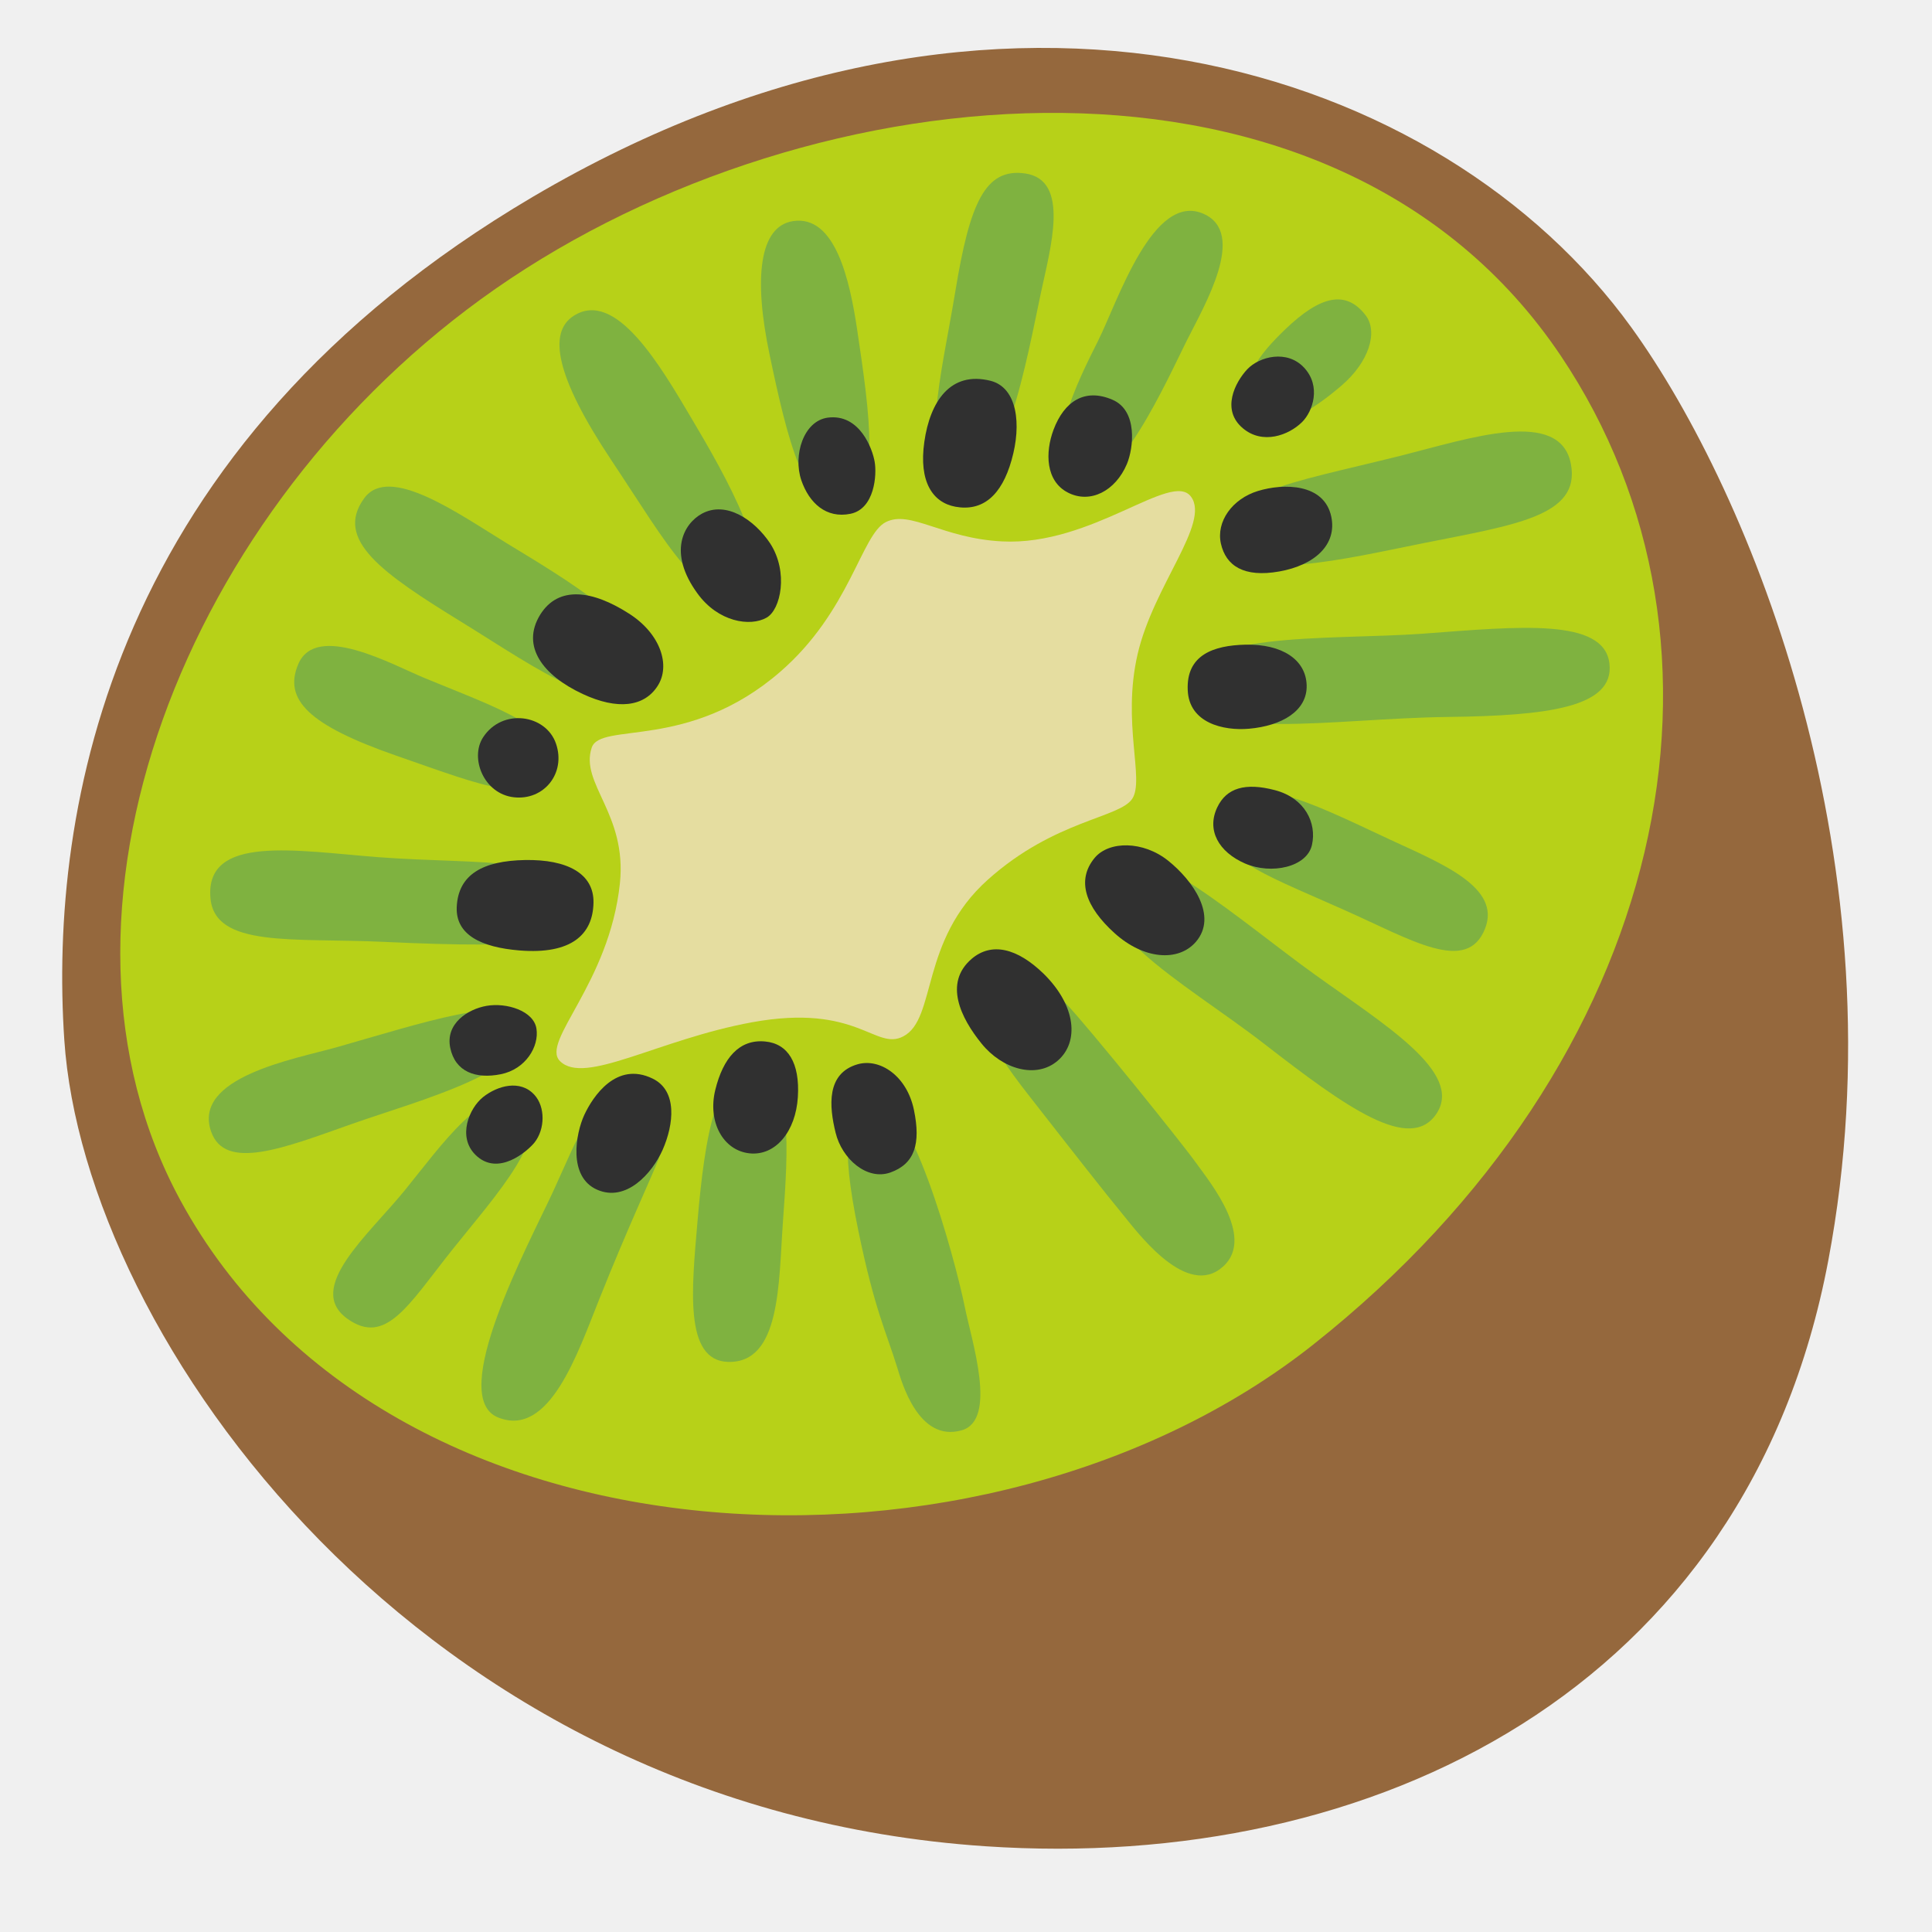
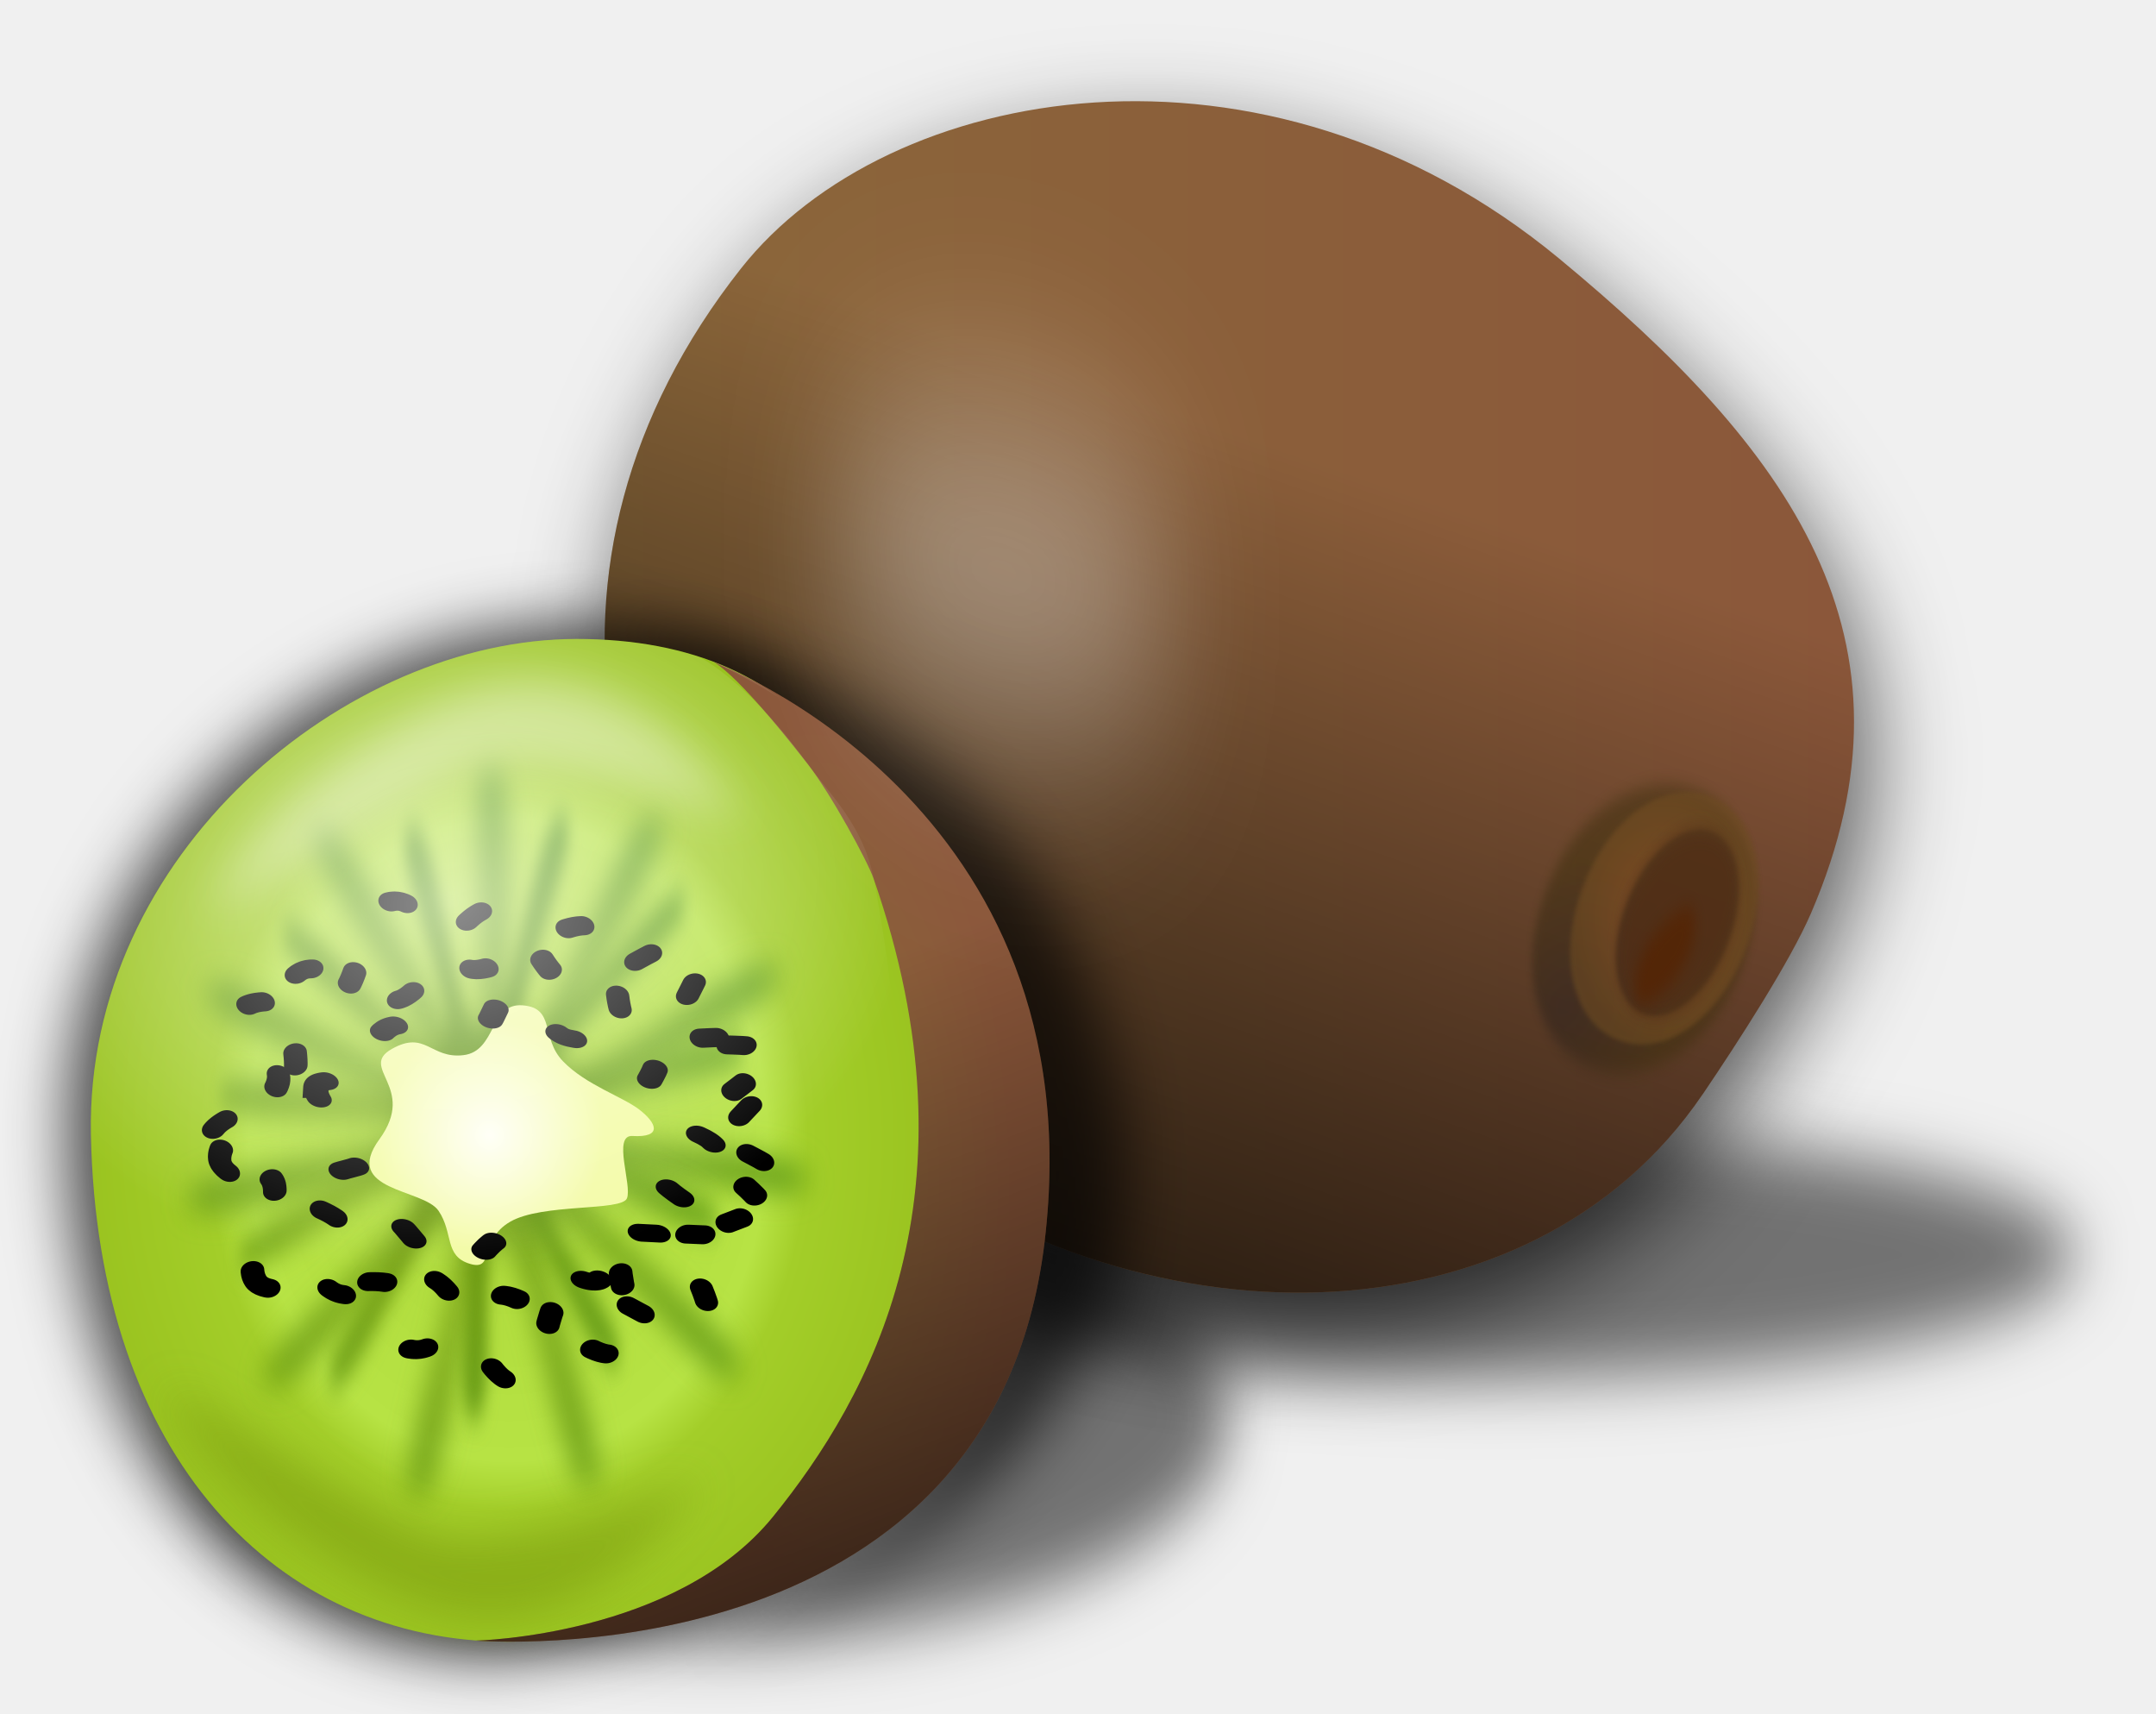
- <svg xmlns="http://www.w3.org/2000/svg" width="74" height="74" viewBox="0 0 74 74" fill="none">
-   <path d="M2.463 39.833C3.226 51.222 16.031 69.259 37.746 70.716C52.586 71.716 66.924 64.733 70.028 48.279C72.884 33.156 67.091 18.916 62.484 12.54C55.292 2.59 38.428 -3.07 20.408 7.539C4.203 17.095 1.873 31.005 2.463 39.833Z" fill="#95683D" />
-   <path d="M6.914 45.984C14.771 60.437 37.804 61.408 50.308 51.494C64.039 40.608 67.236 24.721 59.778 13.621C51.118 0.734 31.167 2.573 18.974 11.065C7.013 19.402 0.983 35.075 6.914 45.984Z" fill="#B7D118" />
-   <path d="M22.663 28.64C22.206 30.016 24.021 31.161 23.744 33.832C23.339 37.676 20.697 39.891 21.448 40.642C22.391 41.584 25.2 39.816 28.802 39.156C32.849 38.416 33.525 40.261 34.601 39.694C35.884 39.018 35.225 36.029 37.838 33.693C40.399 31.398 42.897 31.334 43.371 30.589C43.845 29.849 42.966 27.686 43.573 25.056C44.18 22.425 46.36 20.038 45.62 19.026C44.88 18.014 41.845 20.917 38.382 20.737C36.092 20.622 34.873 19.523 33.93 19.997C32.988 20.471 32.566 23.408 29.883 25.732C26.368 28.779 22.998 27.629 22.663 28.64Z" fill="#E5DDA0" />
-   <path d="M46.105 8.192C44.169 7.325 42.816 11.534 42.064 13.043C41.313 14.551 39.769 17.511 41.365 18.321C42.723 19.015 44.758 14.442 45.458 13.043C46.163 11.643 47.759 8.932 46.105 8.192Z" fill="#7FB240" />
-   <path d="M48.21 15.846C48.88 16.627 50.262 15.725 51.366 14.783C52.442 13.869 52.794 12.707 52.303 12.071C51.551 11.1 50.58 11.32 49.233 12.609C48.245 13.563 47.239 14.713 48.21 15.846Z" fill="#7FB240" />
-   <path d="M47.187 20.801C47.557 22.373 51.592 21.391 54.535 20.801C58.038 20.101 60.535 19.766 60.171 17.783C59.767 15.598 56.281 16.794 53.656 17.454C49.181 18.569 46.73 18.853 47.187 20.801Z" fill="#7FB240" />
-   <path d="M45.643 26.438C45.926 28.467 51.083 27.513 55.448 27.461C59.275 27.415 61.842 27.097 61.645 25.414C61.437 23.657 58.177 23.998 54.517 24.27C50.846 24.536 45.313 24.125 45.643 26.438Z" fill="#7FB240" />
-   <path d="M47.111 31.19C46.504 32.866 47.99 33.294 51.476 34.849C54.055 35.994 56.188 37.335 56.882 35.566C57.506 33.976 55.211 33.075 53.222 32.15C49.99 30.635 47.73 29.49 47.111 31.19Z" fill="#7FB240" />
-   <path d="M42.723 33.103C40.983 35.341 45.296 37.561 48.424 39.983C51.569 42.423 54.02 44.18 55.026 42.648C56.061 41.064 53.002 39.232 50.308 37.289C47.614 35.352 43.677 31.872 42.723 33.103Z" fill="#7FB240" />
-   <path d="M38.411 38C37.306 38.838 37.734 39.816 39.382 41.926C41.105 44.134 42.417 45.805 42.955 46.452C43.492 47.1 45.319 49.626 46.712 48.62C48.216 47.533 46.331 45.273 45.793 44.516C45.256 43.764 41.746 39.405 40.827 38.434C39.908 37.462 39.168 37.422 38.411 38Z" fill="#7FB240" />
-   <path d="M33.444 42.191C32.398 42.567 32.178 43.752 32.878 47.146C33.502 50.17 33.93 50.973 34.364 52.372C34.526 52.898 35.167 55.263 36.838 54.783C38.214 54.384 37.22 51.378 36.954 50.06C36.561 48.129 34.792 41.706 33.444 42.191Z" fill="#7FB240" />
-   <path d="M29.028 41.006C27.467 40.631 26.998 43.458 26.715 46.793C26.501 49.326 26.189 52.118 27.889 52.164C29.906 52.216 29.82 49.141 29.987 46.817C30.201 43.909 30.34 41.324 29.028 41.006Z" fill="#7FB240" />
-   <path d="M19.078 54.292C21.044 55.084 22.125 51.829 22.952 49.765C24.027 47.071 24.894 45.227 25.218 44.417C25.507 43.7 25.339 42.342 24.102 41.908C22.865 41.475 22.102 43.654 21.183 45.643C20.263 47.632 17.101 53.5 19.078 54.292Z" fill="#7FB240" />
-   <path d="M13.297 50.505C14.771 51.569 15.638 49.99 17.309 47.886C18.98 45.788 21.344 43.25 19.899 42.267C18.616 41.394 16.91 43.862 15.505 45.591C14.101 47.314 11.684 49.337 13.297 50.505Z" fill="#7FB240" />
-   <path d="M8.082 43.33C8.608 44.874 10.869 43.972 13.453 43.059C16.037 42.145 20.726 40.943 20.026 39.133C19.598 38.029 16.112 39.197 12.881 40.116C11.273 40.567 7.377 41.255 8.082 43.33Z" fill="#7FB240" />
-   <path d="M8.059 34.381C8.209 36.318 11.239 35.913 14.684 36.075C20.674 36.352 22.067 36.115 22.102 34.768C22.154 32.722 18.442 33.132 14.494 32.832C11.337 32.589 7.868 31.953 8.059 34.381Z" fill="#7FB240" />
-   <path d="M11.424 25.438C10.846 26.802 11.84 27.779 15.153 28.935C18.783 30.201 20.286 30.843 20.969 29.403C21.651 27.964 18.997 27.102 16.274 25.975C15.025 25.461 12.112 23.819 11.424 25.438Z" fill="#7FB240" />
-   <path d="M13.95 19.084C12.788 20.674 14.655 21.963 17.668 23.819C20.656 25.657 23.426 27.733 24.588 25.987C25.622 24.432 21.292 21.963 19.408 20.807C17.523 19.651 14.898 17.777 13.95 19.084Z" fill="#7FB240" />
-   <path d="M21.969 12.1C20.986 12.736 21.275 14.413 23.42 17.633C25.565 20.853 26.866 23.316 28.484 22.605C29.947 21.963 27.727 18.113 26.49 16.031C25.281 13.985 23.576 11.059 21.969 12.1Z" fill="#7FB240" />
-   <path d="M30.369 8.47C29.091 8.672 28.854 10.626 29.479 13.592C30.149 16.789 30.849 19.714 32.306 19.327C33.768 18.939 33.317 15.893 32.826 12.591C32.548 10.753 31.999 8.215 30.369 8.47Z" fill="#7FB240" />
-   <path d="M39.261 6.643C37.734 6.429 37.145 7.776 36.59 11.169C36.029 14.563 35.173 17.54 36.751 18.234C38.422 18.968 39.37 13.557 39.862 11.25C40.232 9.499 41.006 6.891 39.261 6.643Z" fill="#7FB240" />
-   <path d="M37.942 14.586C36.399 14.199 35.624 15.384 35.404 16.922C35.185 18.459 35.728 19.246 36.59 19.408C37.624 19.598 38.359 18.997 38.746 17.621C39.139 16.245 38.96 14.846 37.942 14.586Z" fill="#303030" />
-   <path d="M40.897 18.864C41.752 19.309 42.723 18.812 43.163 17.772C43.417 17.165 43.585 15.737 42.619 15.315C41.556 14.852 40.764 15.367 40.353 16.459C40.024 17.338 40.053 18.425 40.897 18.864Z" fill="#303030" />
-   <path d="M47.609 16.407C48.36 17.037 49.355 16.679 49.875 16.164C50.285 15.754 50.609 14.8 49.956 14.089C49.303 13.378 48.239 13.655 47.776 14.141C47.308 14.638 46.759 15.702 47.609 16.407Z" fill="#303030" />
-   <path d="M50.991 19.789C51.216 20.859 50.361 21.645 49.002 21.888C47.638 22.131 46.955 21.668 46.764 20.824C46.574 19.98 47.198 19.107 48.181 18.806C49.164 18.506 50.719 18.506 50.991 19.789Z" fill="#303030" />
-   <path d="M45.493 26.438C45.545 27.692 46.857 27.998 47.84 27.912C49.094 27.802 50.077 27.23 50.048 26.247C50.019 25.264 49.106 24.663 47.701 24.692C46.499 24.721 45.429 25.073 45.493 26.438Z" fill="#303030" />
-   <path d="M46.626 30.918C46.204 31.797 46.678 32.635 47.69 33.075C48.701 33.508 50.06 33.213 50.251 32.363C50.441 31.519 49.979 30.565 48.834 30.265C47.69 29.964 46.978 30.184 46.626 30.918Z" fill="#303030" />
-   <path d="M41.931 32.855C41.215 33.716 41.579 34.739 42.694 35.745C43.81 36.751 45.134 36.85 45.805 36.075C46.649 35.092 45.695 33.728 44.741 32.965C43.787 32.202 42.481 32.202 41.931 32.855Z" fill="#303030" />
-   <path d="M37.214 36.728C36.139 37.653 36.803 38.995 37.596 39.972C38.388 40.954 39.694 41.336 40.515 40.625C41.336 39.914 41.226 38.526 39.972 37.295C38.96 36.312 37.977 36.075 37.214 36.728Z" fill="#303030" />
-   <path d="M32.849 40.764C31.647 41.111 31.756 42.371 32.005 43.383C32.248 44.394 33.213 45.227 34.104 44.909C35.029 44.579 35.277 43.816 35.005 42.51C34.734 41.203 33.699 40.521 32.849 40.764Z" fill="#303030" />
-   <path d="M29.305 39.891C28.317 39.798 27.698 40.521 27.397 41.746C27.097 42.972 27.698 44.065 28.704 44.175C29.71 44.284 30.479 43.331 30.56 42.018C30.641 40.706 30.178 39.972 29.305 39.891Z" fill="#303030" />
-   <path d="M24.998 41.313C23.611 40.636 22.709 41.995 22.379 42.706C22.05 43.417 21.749 45.076 22.871 45.568C23.986 46.059 24.981 44.938 25.38 44.042C25.813 43.059 25.952 41.775 24.998 41.313Z" fill="#303030" />
-   <path d="M18.205 44.227C19.078 45.099 20.217 44.076 20.471 43.764C20.882 43.244 20.888 42.394 20.471 41.937C19.928 41.336 19.055 41.584 18.506 42.018C17.957 42.458 17.523 43.544 18.205 44.227Z" fill="#303030" />
-   <path d="M18.639 38.526C17.91 38.654 17.055 39.209 17.245 40.133C17.436 41.059 18.228 41.336 19.182 41.145C20.136 40.954 20.656 40.081 20.547 39.399C20.442 38.717 19.402 38.393 18.639 38.526Z" fill="#303030" />
-   <path d="M17.494 34.739C17.448 35.803 18.425 36.283 19.893 36.404C21.882 36.566 22.709 35.797 22.732 34.578C22.755 33.456 21.72 32.913 20.113 32.941C18.506 32.97 17.552 33.485 17.494 34.739Z" fill="#303030" />
-   <path d="M18.5 28.247C17.991 29.039 18.529 30.404 19.679 30.537C20.836 30.669 21.68 29.617 21.298 28.49C20.917 27.357 19.234 27.108 18.5 28.247Z" fill="#303030" />
-   <path d="M20.685 23.553C19.951 24.755 20.795 25.871 22.321 26.582C23.651 27.201 24.669 27.074 25.183 26.282C25.703 25.49 25.293 24.264 24.09 23.501C22.709 22.616 21.391 22.408 20.685 23.553Z" fill="#303030" />
-   <path d="M26.877 19.679C26.189 20.061 25.565 21.154 26.715 22.732C27.507 23.825 28.733 24.015 29.363 23.657C29.906 23.351 30.207 21.911 29.502 20.818C28.901 19.911 27.808 19.165 26.877 19.679Z" fill="#303030" />
-   <path d="M31.704 15.997C30.774 16.124 30.369 17.442 30.693 18.396C30.993 19.269 31.646 19.87 32.577 19.679C33.502 19.488 33.589 18.182 33.502 17.691C33.421 17.199 32.93 15.835 31.704 15.997Z" fill="#303030" />
+ <svg xmlns="http://www.w3.org/2000/svg" xmlns:xlink="http://www.w3.org/1999/xlink" id="svg3508" viewBox="0 0 341 271" version="1.1">
+   <defs id="defs3510">
+     <filter id="filter6472" color-interpolation-filters="sRGB">
+       <feGaussianBlur id="feGaussianBlur6474" stdDeviation="7.72" />
+     </filter>
+     <filter id="filter6159" width="1.121" y="-.18" x="-.061" height="1.359" color-interpolation-filters="sRGB">
+       <feGaussianBlur id="feGaussianBlur6161" stdDeviation="4.065" />
+     </filter>
+     <filter id="filter6245" width="1.119" y="-.332" x="-.059" height="1.664" color-interpolation-filters="sRGB">
+       <feGaussianBlur id="feGaussianBlur6247" stdDeviation="4.237" />
+     </filter>
+     <linearGradient id="linearGradient6276" y2="-188" xlink:href="#linearGradient4548" gradientUnits="userSpaceOnUse" x2="170.48" gradientTransform="translate(500.25 374.2)" y1="-188" x1="-26.054" />
+     <linearGradient id="linearGradient4548">
+       <stop id="stop4550" style="stop-color:#8b673a" offset="0" />
+       <stop id="stop4552" style="stop-color:#8b573a" offset="1" />
+     </linearGradient>
+     <linearGradient id="linearGradient6404" y2="163.34" gradientUnits="userSpaceOnUse" x2="625.84" y1="347.18" x1="561.94">
+       <stop id="stop6400" style="stop-color:#000000" offset="0" />
+       <stop id="stop6402" style="stop-color:#000000;stop-opacity:0" offset="1" />
+     </linearGradient>
+     <filter id="filter6520" color-interpolation-filters="sRGB">
+       <feGaussianBlur id="feGaussianBlur6522" stdDeviation="5.019" />
+     </filter>
+     <filter id="filter6392" width="1.28" y="-.073" x="-.14" height="1.146" color-interpolation-filters="sRGB">
+       <feGaussianBlur id="feGaussianBlur6394" stdDeviation="4.821" />
+     </filter>
+     <radialGradient id="radialGradient6273" gradientUnits="userSpaceOnUse" cy="-158.47" cx="-34.457" gradientTransform="matrix(1.5079 -.012348 .015289 1.8671 513.31 552.56)" r="66.007">
+       <stop id="stop4538" style="stop-color:#abd738" offset="0" />
+       <stop id="stop4546" style="stop-color:#b7e344" offset=".412" />
+       <stop id="stop4544" style="stop-color:#a3ce29" offset=".477" />
+       <stop id="stop4540" style="stop-color:#8bb110" offset="1" />
+     </radialGradient>
+     <radialGradient id="radialGradient6111" xlink:href="#linearGradient4478" gradientUnits="userSpaceOnUse" cy="-250.56" cx="-547.55" gradientTransform="matrix(2.35 -.83268 .98497 1.9799 986.59 -199.42)" r="40.712" />
+     <linearGradient id="linearGradient4478">
+       <stop id="stop4480" style="stop-color:#6c940d" offset="0" />
+       <stop id="stop4482" style="stop-color:#2a800d" offset="1" />
+     </linearGradient>
+     <filter id="filter4510" color-interpolation-filters="sRGB">
+       <feGaussianBlur id="feGaussianBlur4512" stdDeviation="1.635" />
+     </filter>
+     <radialGradient id="radialGradient6268" gradientUnits="userSpaceOnUse" cy="-193.58" cx="-321.79" gradientTransform="matrix(.78795 9.8974e-8 -9.9749e-8 .79412 709.56 410.03)" r="22.988">
+       <stop id="stop4470" style="stop-color:#fffff5" offset="0" />
+       <stop id="stop4472" style="stop-color:#f3fba6" offset="1" />
+     </radialGradient>
+     <radialGradient id="radialGradient6262" xlink:href="#linearGradient4548" gradientUnits="userSpaceOnUse" cy="-156.4" cx="16.246" gradientTransform="matrix(.64635 -.030279 .071196 1.5198 510.27 497.96)" r="45.348" />
+     <radialGradient id="radialGradient6259" gradientUnits="userSpaceOnUse" cy="-185.04" cx="-45.807" gradientTransform="matrix(1.1461 -.1432 .11386 .91127 523.4 381.58)" r="63.854">
+       <stop id="stop4565" style="stop-color:#ffffff;stop-opacity:.561" offset="0" />
+       <stop id="stop4567" style="stop-color:#ffffff;stop-opacity:0" offset="1" />
+     </radialGradient>
+     <filter id="filter4633" width="1.262" y="-.234" x="-.131" height="1.468" color-interpolation-filters="sRGB">
+       <feGaussianBlur id="feGaussianBlur4635" stdDeviation="3.424" />
+     </filter>
+     <radialGradient id="radialGradient6524" gradientUnits="userSpaceOnUse" cy="-131.41" cx="-217.66" gradientTransform="matrix(1 0 0 1.4088 0 58.304)" r="16.625">
+       <stop id="stop5921" style="stop-color:#241c1c" offset="0" />
+       <stop id="stop5923" style="stop-color:#392c09;stop-opacity:.995" offset="1" />
+     </radialGradient>
+     <filter id="filter6538" color-interpolation-filters="sRGB">
+       <feGaussianBlur id="feGaussianBlur6540" stdDeviation="1.013" />
+     </filter>
+     <radialGradient id="radialGradient6253" gradientUnits="userSpaceOnUse" cy="-144.35" cx="-209.08" gradientTransform="matrix(1 0 0 1.3419 850.88 415.7)" r="14.875">
+       <stop id="stop5953" style="stop-color:#a05a2c" offset="0" />
+       <stop id="stop5955" style="stop-color:#704d21" offset="1" />
+     </radialGradient>
+     <filter id="filter5963" color-interpolation-filters="sRGB">
+       <feGaussianBlur id="feGaussianBlur5965" stdDeviation="0.348" />
+     </filter>
+     <filter id="filter6007" width="1.303" y="-.099" x="-.152" height="1.199" color-interpolation-filters="sRGB">
+       <feGaussianBlur id="feGaussianBlur6009" stdDeviation="1.214" />
+     </filter>
+     <filter id="filter6084" width="2.333" y="-.632" x="-.666" height="2.264" color-interpolation-filters="sRGB">
+       <feGaussianBlur id="feGaussianBlur6086" stdDeviation="15.595" />
+     </filter>
+     <linearGradient id="linearGradient3498" y2="225.48" gradientUnits="userSpaceOnUse" y1="371.72" x2="525.77" x1="581.98">
+       <stop id="stop6420" style="stop-color:#000000" offset="0" />
+       <stop id="stop6422" style="stop-color:#000000;stop-opacity:0" offset="1" />
+     </linearGradient>
+   </defs>
+   <g id="layer1" transform="translate(0 -781.36)">
+     <g id="g3351" transform="translate(-378.57 704.55)">
+       <path id="path6426" d="m649.87 255.83c-27.326 40.291-89.275 41.041-132.81 6.52-43.538-34.522-55.905-90.7-19.28-137.1 23.16-29.343 82.789-40.096 129.4-1.546 36.203 29.942 58.657 59.848 39.792 103.57-3.22 7.461-11.432 20.208-17.1 28.566z" style="opacity:.652;filter:url(#filter6472);fill:#000000" />
+       <path id="path6125" style="opacity:.525;filter:url(#filter6159);fill:#000000" d="m604.45 310.03c0 14.999-36.01 27.158-80.43 27.158-44.421 0-80.43-12.159-80.43-27.158s36.01-27.158 80.43-27.158c44.421 0 80.43 12.159 80.43 27.158z" transform="matrix(1.0216 0 0 1.3205 -44.42 -108.77)" />
+       <path id="path6163" style="opacity:.525;filter:url(#filter6245);fill:#000000" d="m704.72 269.64c0 8.461-38.348 15.32-85.653 15.32s-85.653-6.859-85.653-15.32 38.348-15.32 85.653-15.32 85.653 6.859 85.653 15.32z" transform="matrix(1.0864 0 0 1.2727 -58.628 -67.969)" />
+       <path id="path4637" d="m647.87 249.83c-27.326 40.291-89.275 41.041-132.81 6.52-43.538-34.522-55.905-90.7-19.28-137.1 23.16-29.343 82.789-40.096 129.4-1.546 36.203 29.942 58.657 59.848 39.792 103.57-3.22 7.461-11.432 20.208-17.1 28.566z" style="fill:url(#linearGradient6276)" />
+       <path id="path6396" style="fill:url(#linearGradient6404)" d="m647.87 249.83c-27.326 40.291-89.275 41.041-132.81 6.52-43.538-34.522-55.905-90.7-19.28-137.1 23.16-29.343 82.789-40.096 129.4-1.546 36.203 29.942 58.657 59.848 39.792 103.57-3.22 7.461-11.432 20.208-17.1 28.566z" />
+       <path id="path6510" style="opacity:.709;filter:url(#filter6520);fill:#000000" d="m468.38 175.59c-37.84 0-79.942 34.858-79.062 80.594 0.479 24.903 7.38 44.853 18.688 58.906s27.037 22.147 44.719 23.375a2.25 2.25 0 0 0 0.219 0c0.227-0.008 1.667-0.152 2.312-0.188a2.25 2.25 0 0 0 1.125 0.344c0.297 0.005 0.679 0.031 1.156 0.031 0.606 0 1.176-0.014 1.75-0.031a2.25 2.25 0 0 0 1.75 -0.906c10.609-1.46 29.02-5.904 40.188-19.688 15.764-19.456 26.418-50.575 16.344-102.78-1.745-9.043-7.502-14.371-10.719-18.812-2.019-2.787-3.916-5.095-5.719-7.125a2.25 2.25 0 0 0 0.719 -3.969c-3.69-2.716-7.782-4.873-12.25-6.438a2.25 2.25 0 0 0 -0.6 -0.12c-0.013-0.007-0.05-0.024-0.062-0.031a2.25 2.25 0 0 0 -0.406 -0.156c-6.087-1.987-12.798-3-20.156-3z" />
+       <path id="path6278" style="opacity:.639;filter:url(#filter6392);fill:#000000" d="m473.91 177.15s3.087-0.406 19.862 10.198c4.939 3.122 13.95 11.111 15.797 13.384 33.237 40.914 27.336 77.293 19.333 100.31-8.003 23.021-37.555 34.409-37.555 34.409s78.959-21.5 63.202-89.802c-15.756-68.302-80.64-68.503-80.64-68.503z" />
+       <path id="path4463" d="m524.91 256.14c-0.806 44.32-29.541 80.262-65.982 80.262s-64.998-29.041-65.982-80.262c-0.852-44.319 40.374-78.293 76.815-78.293s56.134 24.117 55.15 78.293z" style="fill:url(#radialGradient6273)" />
+       <path id="path4476" style="opacity:.732;filter:url(#filter4510);fill:url(#radialGradient6111)" d="m-527.32-218.1c-4.312 1.353-7.607-27.424-12.143-27.302-4.536 0.122-6.385 29.531-10.771 28.357-4.386-1.174 8.504-27.877 4.632-30.235-3.872-2.358-21.013 21.208-24.088 17.884-3.074-3.324 21.851-18.225 19.852-22.288-1.999-4.062-29.489 6.52-30.204 2.056-0.715-4.463 28.53-4.168 29.04-8.659 0.511-4.492-28.268-10.575-26.467-14.732 1.801-4.157 26.15 12.576 29.081 9.103 2.931-3.473-18.337-24.156-14.623-26.735 3.714-2.58 15.633 24.445 19.946 23.027 4.313-1.418-1.881-29.952 2.635-30.054 4.516-0.101-0.388 28.446 3.987 29.575 4.375 1.129 13.907-26.232 17.787-23.912 3.88 2.321-15.873 24.476-12.841 27.844 3.032 3.367 26.369-14.921 28.362-10.867 1.994 4.054-26.082 11.732-25.375 16.197 0.708 4.466 29.915 2.442 29.346 6.94-0.57 4.498-28.04-4.529-29.832-0.379-1.792 4.15 23.574 18.262 20.737 21.795-2.837 3.533-21.175-19.629-24.952-17.129-3.777 2.499 10.202 28.161 5.891 29.514z" transform="matrix(1.2121 0 0 1.4362 1111.3 625.23)" />
+       <path id="path4514" style="opacity:.783;filter:url(#filter4510);fill:url(#radialGradient6111)" transform="matrix(.97118 .28563 -.33844 1.1507 891.82 702.76)" d="m-527.32-218.1c-4.312 1.353-7.607-27.424-12.143-27.302-4.536 0.122-6.385 29.531-10.771 28.357-4.386-1.174 8.504-27.877 4.632-30.235-3.872-2.358-21.013 21.208-24.088 17.884-3.074-3.324 21.851-18.225 19.852-22.288-1.999-4.062-29.489 6.52-30.204 2.056-0.715-4.463 28.53-4.168 29.04-8.659 0.511-4.492-28.268-10.575-26.467-14.732 1.801-4.157 26.15 12.576 29.081 9.103 2.931-3.473-18.337-24.156-14.623-26.735 3.714-2.58 15.633 24.445 19.946 23.027 4.313-1.418-1.881-29.952 2.635-30.054 4.516-0.101-0.388 28.446 3.987 29.575 4.375 1.129 13.907-26.232 17.787-23.912 3.88 2.321-15.873 24.476-12.841 27.844 3.032 3.367 26.369-14.921 28.362-10.867 1.994 4.054-26.082 11.732-25.375 16.197 0.708 4.466 29.915 2.442 29.346 6.94-0.57 4.498-28.04-4.529-29.832-0.379-1.792 4.15 23.574 18.262 20.737 21.795-2.837 3.533-21.175-19.629-24.952-17.129-3.777 2.499 10.202 28.161 5.891 29.514z" />
+       <path id="path4466" d="m438.58 256.95c6.02-8.251-3.385-11.263 1.97-14.28s6.091 1.609 11.325 0.985c5.234-0.624 4.101-8.293 9.356-7.878 5.255 0.414 2.79 5.134 6.401 8.863 3.611 3.729 9.383 5.566 12.064 7.632 2.682 2.066 3.778 4.448-1.113 4.166-3.18-0.183 0 7.805-0.857 9.867-0.857 2.062-13.417 0.754-18.465 3.693-5.048 2.939-2.348 7.886-6.401 6.647s-2.54-4.837-4.924-8.371-15.376-3.075-9.356-11.325z" style="fill:url(#radialGradient6268)" />
+       <path id="path2190" style="stroke:#000000;stroke-linecap:round;stroke-dasharray:9.554, 57.324;stroke-width:13.449;fill:none" transform="matrix(.048862 -.19721 .29312 .072624 273.57 273.2)" d="m298.98 478.79c11.48-1.436 7.758 16.109 19.572 20.554 11.813 4.446 31.2 1.025 40.901 9.113 9.701 8.088 6.046 33.156 11.848 43.973 5.802 10.817 36.452 4.056 39.375 16.185 2.924 12.129-23.765 18.482-25.696 30.176-1.931 11.695 13.774 36.878 6.127 46.842-7.647 9.965-37.665-6.236-46.477 2.141-8.812 8.377-3.877 36.848-15.442 41.821-11.565 4.972-17.776-25.945-30.091-25.714-12.315 0.231-20.112 36.503-31.721 33.315-11.609-3.188-15.956-46.821-24.511-54.674-8.555-7.853-32.483 12.997-37.463 1.436-4.979-11.561 20.449-36.297 17.847-48.617-2.602-12.32-38.068-12.413-37.236-25.011 0.833-12.598 25.195-26.079 30.384-36.725 5.188-10.646 7.522-25.066 16.519-33.162 8.997-8.096 13.541 16.323 24.547 11.922 11.005-4.401 30.037-32.138 41.517-33.574z" />
+       <path id="path2192" style="stroke:#000000;stroke-linecap:round;stroke-dasharray:6.305, 37.832;stroke-width:8.876;fill:none" d="m298.64 477.91c12.542-1.297 21.416 35.813 33.347 40.522 11.931 4.708 18.7-20.138 29.109-11.45 10.409 8.687-7.771 27.213-1.744 39.408 6.026 12.194 47.741 8.737 50.746 21.816 3.005 13.079-38.99 17.946-41.677 31.216-2.687 13.271 31.158 34.645 23.185 45.534-7.973 10.889-28.932-2.305-39.188 6.058s-9.704 33.596-22.177 38.814c-12.473 5.218-18.824-19.939-31.634-20.715-12.81-0.777-20.212 30.633-32.726 27.008-12.514-3.625-1.833-39.586-12.595-47.887-10.762-8.301-43.217 7.642-48.814-4.665-5.597-12.307 16.943-36.551 15.609-49.302-1.333-12.751-35.097-11.136-33.951-24.641 1.146-13.506 37.439-19.091 42.844-31.408 5.405-12.317-7.2-29.176 2.58-37.872 9.78-8.695 21.089 12.689 33.044 7.748 11.955-4.941 21.499-28.887 34.041-30.184z" transform="matrix(.08881 .33977 .40683 -.02967 192.38 172.99)" />
+       <path id="path4524" style="stroke:#000000;stroke-linecap:round;stroke-dasharray:6.305, 37.832;stroke-width:8.876;fill:none" transform="matrix(.22801 .2671 .35323 -.20401 182.13 297.13)" d="m298.64 477.91c12.542-1.297 21.416 35.813 33.347 40.522 11.931 4.708 18.7-20.138 29.109-11.45 10.409 8.687-7.771 27.213-1.744 39.408 6.026 12.194 47.741 8.737 50.746 21.816 3.005 13.079-38.99 17.946-41.677 31.216-2.687 13.271 31.158 34.645 23.185 45.534-7.973 10.889-28.932-2.305-39.188 6.058s-9.704 33.596-22.177 38.814c-12.473 5.218-18.824-19.939-31.634-20.715-12.81-0.777-20.212 30.633-32.726 27.008-12.514-3.625-1.833-39.586-12.595-47.887-10.762-8.301-43.217 7.642-48.814-4.665-5.597-12.307 16.943-36.551 15.609-49.302-1.333-12.751-35.097-11.136-33.951-24.641 1.146-13.506 37.439-19.091 42.844-31.408 5.405-12.317-7.2-29.176 2.58-37.872 9.78-8.695 21.089 12.689 33.044 7.748 11.955-4.941 21.499-28.887 34.041-30.184z" />
+       <path id="path4526" d="m491.19 181.41s3.042 0.666 15.22 16.336c3.586 4.614 9.35 15.188 10.315 17.952 17.373 49.768-0.529 81.982-15.872 100.92-15.343 18.937-47.007 19.615-47.007 19.615s81.568 6.584 89.936-63.011c8.368-69.595-52.593-91.811-52.593-91.811z" style="fill:url(#radialGradient6262)" />
+       <path id="path4556" style="fill:url(#radialGradient6259)" d="m469.77 177.84c-36.441 0-77.665 33.993-76.812 78.312 0.943 49.022 27.119 77.688 61.312 80.062 2.298-0.076 31.848-1.394 46.594-19.594 15.343-18.937 25.862-49.179 15.875-100.94-1.602-8.301-6.884-13.205-10.312-17.938-8.463-11.682-15.217-15.944-17.188-17.031-5.834-1.904-12.314-2.875-19.469-2.875zm20.469 3.188c2.15 0.91 6.332 2.852 11.656 6.125-3.509-2.583-7.392-4.632-11.656-6.125zm-32.438 155.34c0.374 0.006 0.749 0.031 1.125 0.031 0.569 0 1.122-0.014 1.688-0.031-1.03 0.01-1.999 0.013-2.812 0z" />
+       <path id="path4571" d="m411.92 221.45s4.102-16.723 34.818-32.729c30.717-16.007 49.442 18.106 49.442 18.106s-31.681-13.452-43.871-8.356c-9.297 3.886-40.389 22.98-40.389 22.98z" style="opacity:.358;filter:url(#filter4633);fill:#ffffff" />
+       <path id="path3308" style="opacity:.358;filter:url(#filter4633);fill:#668000" d="m-438.96-144.9s4.102-16.723 34.818-32.729c30.717-16.007 49.442 18.106 49.442 18.106s-31.681-13.452-43.871-8.356c-9.297 3.886-40.389 22.98-40.389 22.98z" transform="matrix(1 0 0 -1 843.95 150.9)" />
+       <path id="path5759" style="opacity:.472;filter:url(#filter6538);fill:url(#radialGradient6524)" d="m-210.12-166.03c-6.299 0-10.732 4.351-13.125 8.656-2.393 4.305-3.5 9.332-3.5 14.781 0 5.449 1.134 10.48 3.531 14.781s6.812 8.625 13.094 8.625c6.282 0 10.697-4.324 13.094-8.625 2.397-4.301 3.531-9.332 3.531-14.781 0-5.449-1.107-10.476-3.5-14.781-2.393-4.305-6.826-8.656-13.125-8.656z" transform="matrix(.93796 .34675 -.34675 .93796 786.22 430.31)" />
+       <path id="path5751" style="opacity:.565;filter:url(#filter5963);fill:url(#radialGradient6253)" d="m645.5 202.04c-3.389-0.031-6.576 1.611-9.031 3.719-3.274 2.811-5.883 6.757-7.625 11.469-1.742 4.712-2.319 9.427-1.656 13.688 0.663 4.26 2.864 8.704 7.469 10.406 4.605 1.702 9.163-0.227 12.438-3.031 3.274-2.805 5.914-6.757 7.656-11.469 1.742-4.712 2.314-9.423 1.656-13.688-0.658-4.264-2.853-8.762-7.469-10.469-1.154-0.427-2.308-0.615-3.438-0.625zm1.969 6c0.592 0.001 1.166 0.077 1.719 0.281 4.419 1.634 5.621 9.408 2.688 17.344-2.934 7.936-8.893 13.04-13.312 11.406-4.419-1.634-5.621-9.376-2.688-17.312 2.567-6.944 7.452-11.727 11.594-11.719z" />
+       <path id="path5746" style="opacity:0.782;filter:url(#filter6007);fill:#502d16" d="m-201.6-142.61c0 8.461-3.819 15.32-8.53 15.32s-8.53-6.859-8.53-15.32c0-8.461 3.819-15.32 8.53-15.32s8.53 6.859 8.53 15.32z" transform="matrix(.93796 .34675 -.34675 .93796 791.53 429.32)" />
+       <path id="path5761" style="opacity:.385;filter:url(#filter6084);fill:#ffffff" d="m-285.86-198.31c0 15.191-13.172 27.507-29.422 27.507-16.249 0-29.422-12.315-29.422-27.507 0-15.191 13.172-27.507 29.422-27.507 16.249 0 29.422 12.315 29.422 27.507z" transform="matrix(.89167 .45269 -.36387 .71672 745.96 452.02)" />
+       <path id="path6014" style="opacity:.696;filter:url(#filter6007);fill:#552200" d="m-210.12-152.28c0.4 0-0.143-0.117-1.094 1.594-0.951 1.711-1.781 4.715-1.781 8.094s0.833 6.362 1.781 8.062c0.948 1.701 1.482 1.594 1.094 1.594-0.388 0 0.146 0.107 1.094-1.594 0.948-1.701 1.781-4.684 1.781-8.062s-0.83-6.383-1.781-8.094c-0.951-1.711-1.494-1.594-1.094-1.594z" transform="matrix(1.1338 .30461 -.41914 .82396 820.39 409.46)" />
+       <path id="path6406" style="fill:url(#linearGradient3498)" d="m491.19 181.41s3.042 0.666 15.22 16.336c3.586 4.614 9.35 15.188 10.315 17.952 17.373 49.768-0.529 81.982-15.872 100.92-15.343 18.937-47.007 19.615-47.007 19.615s81.568 6.584 89.936-63.011c8.368-69.595-52.593-91.811-52.593-91.811z" />
+     </g>
+   </g>
</svg>
